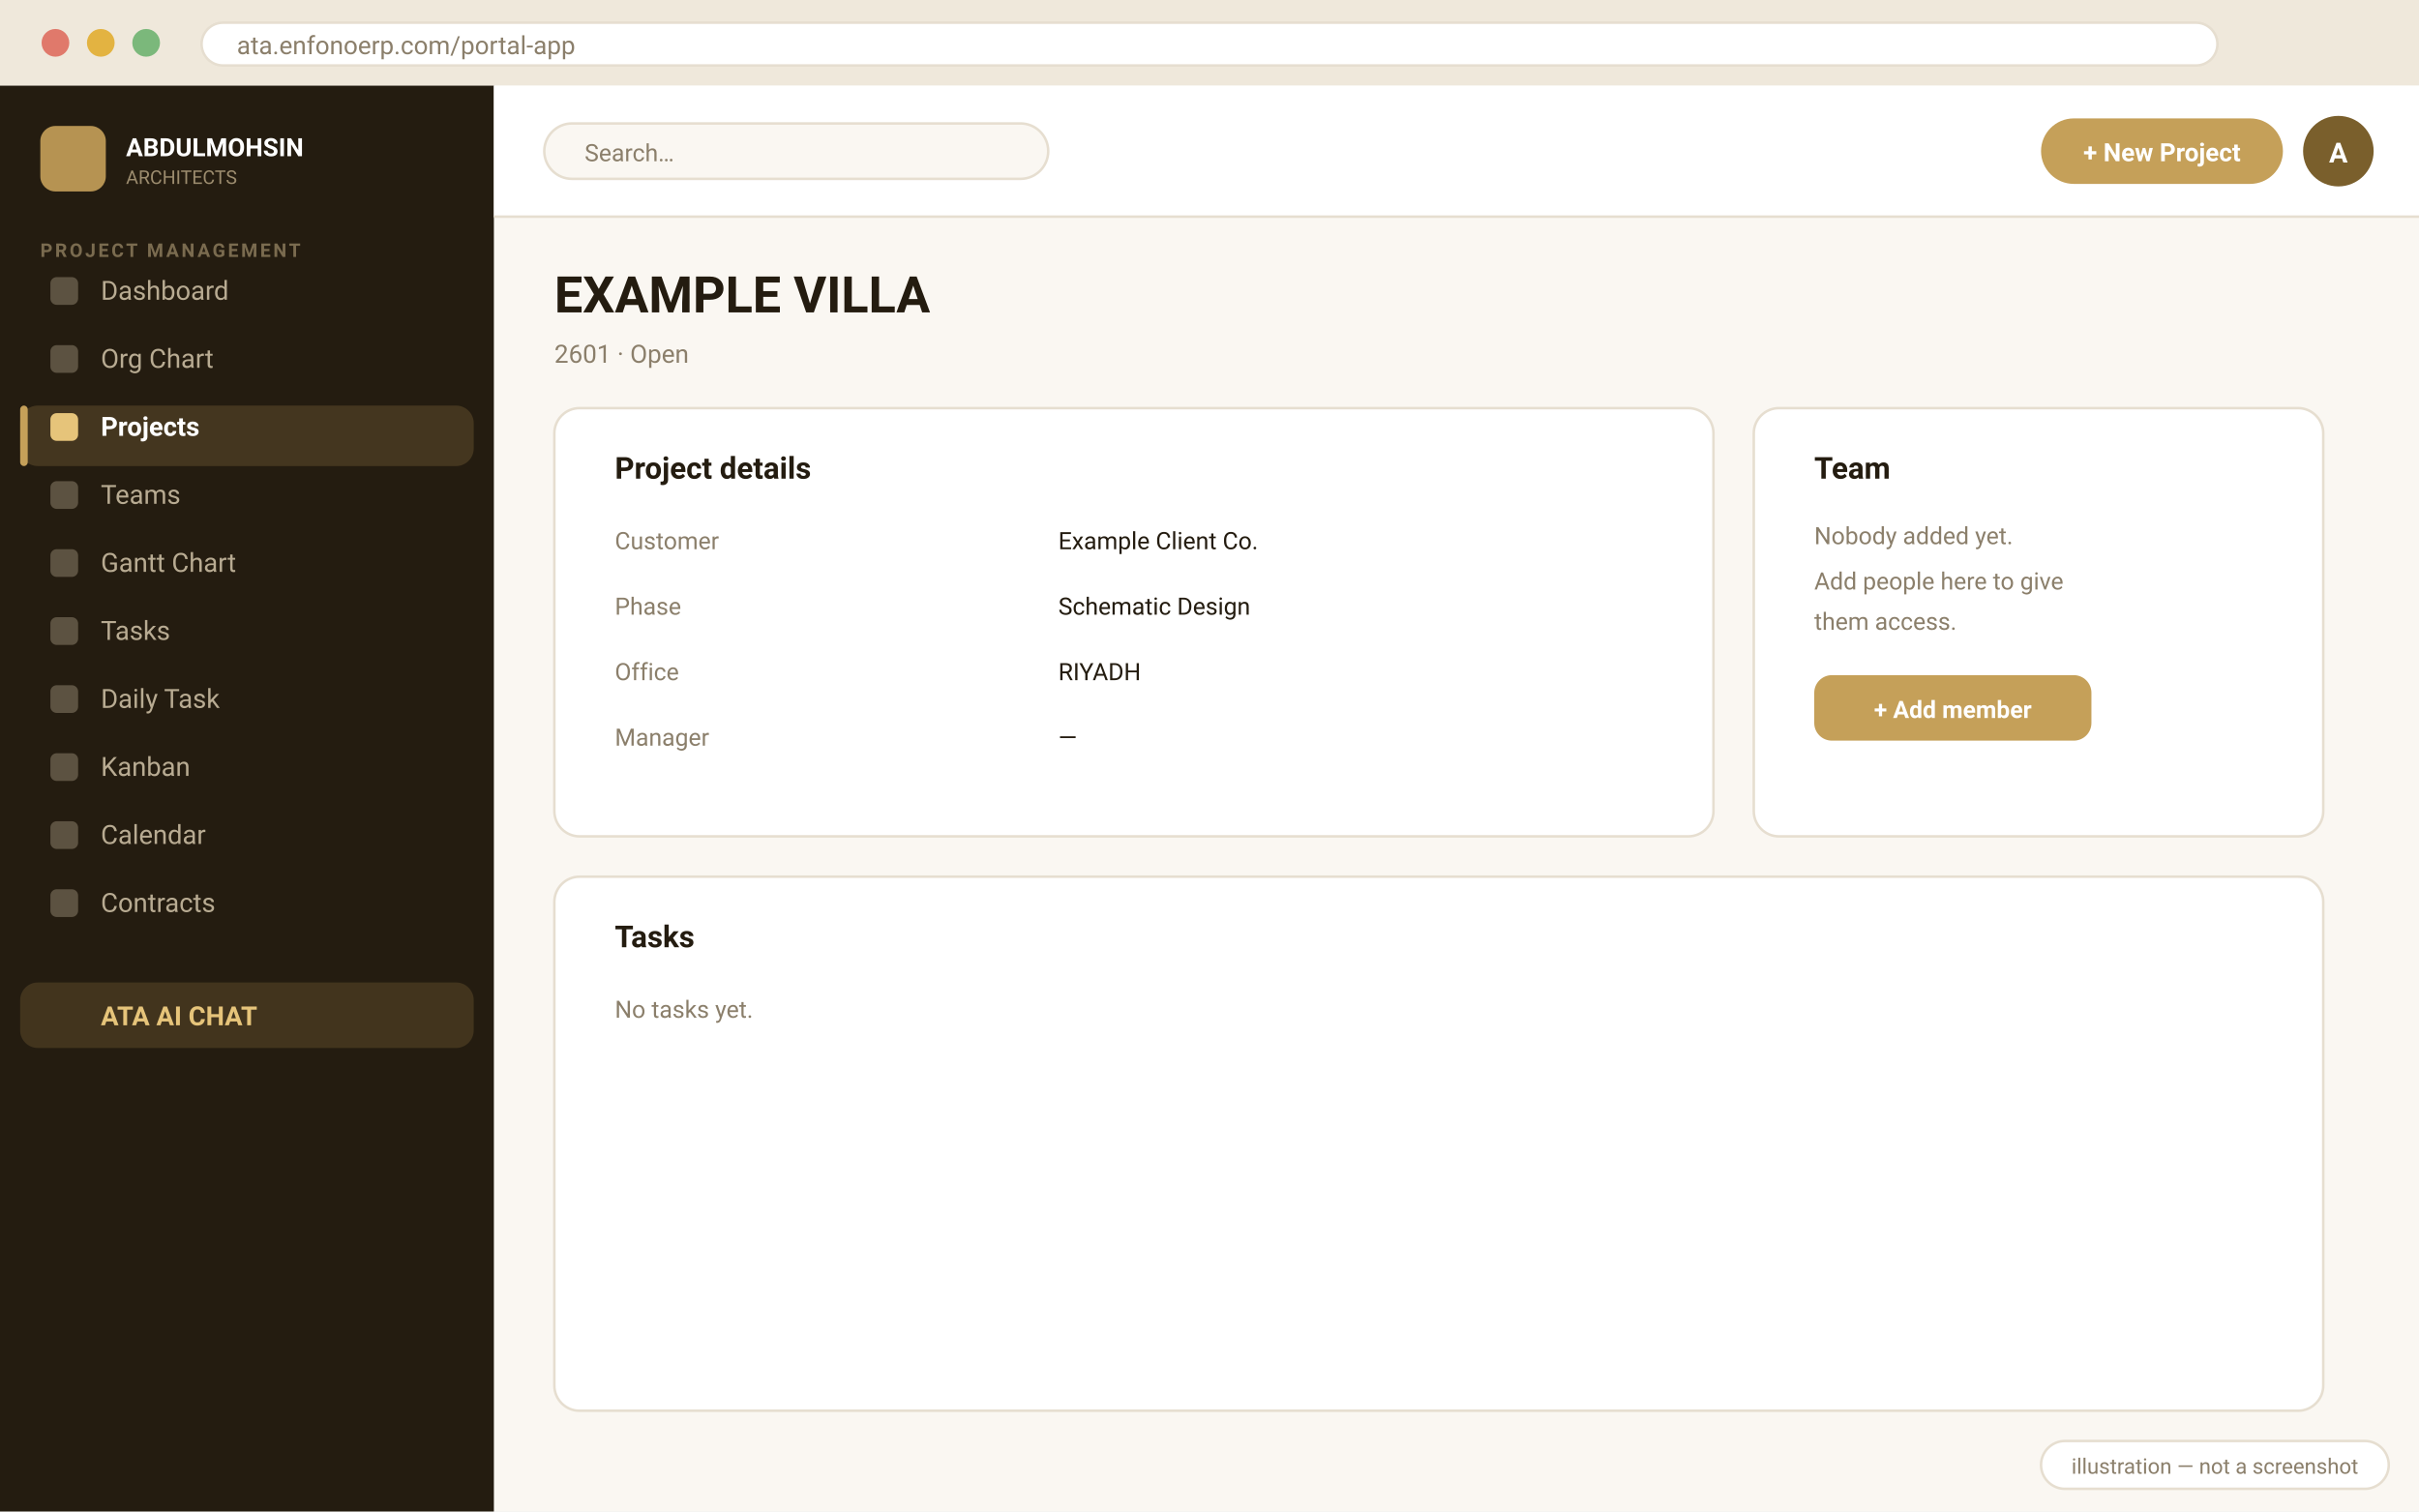
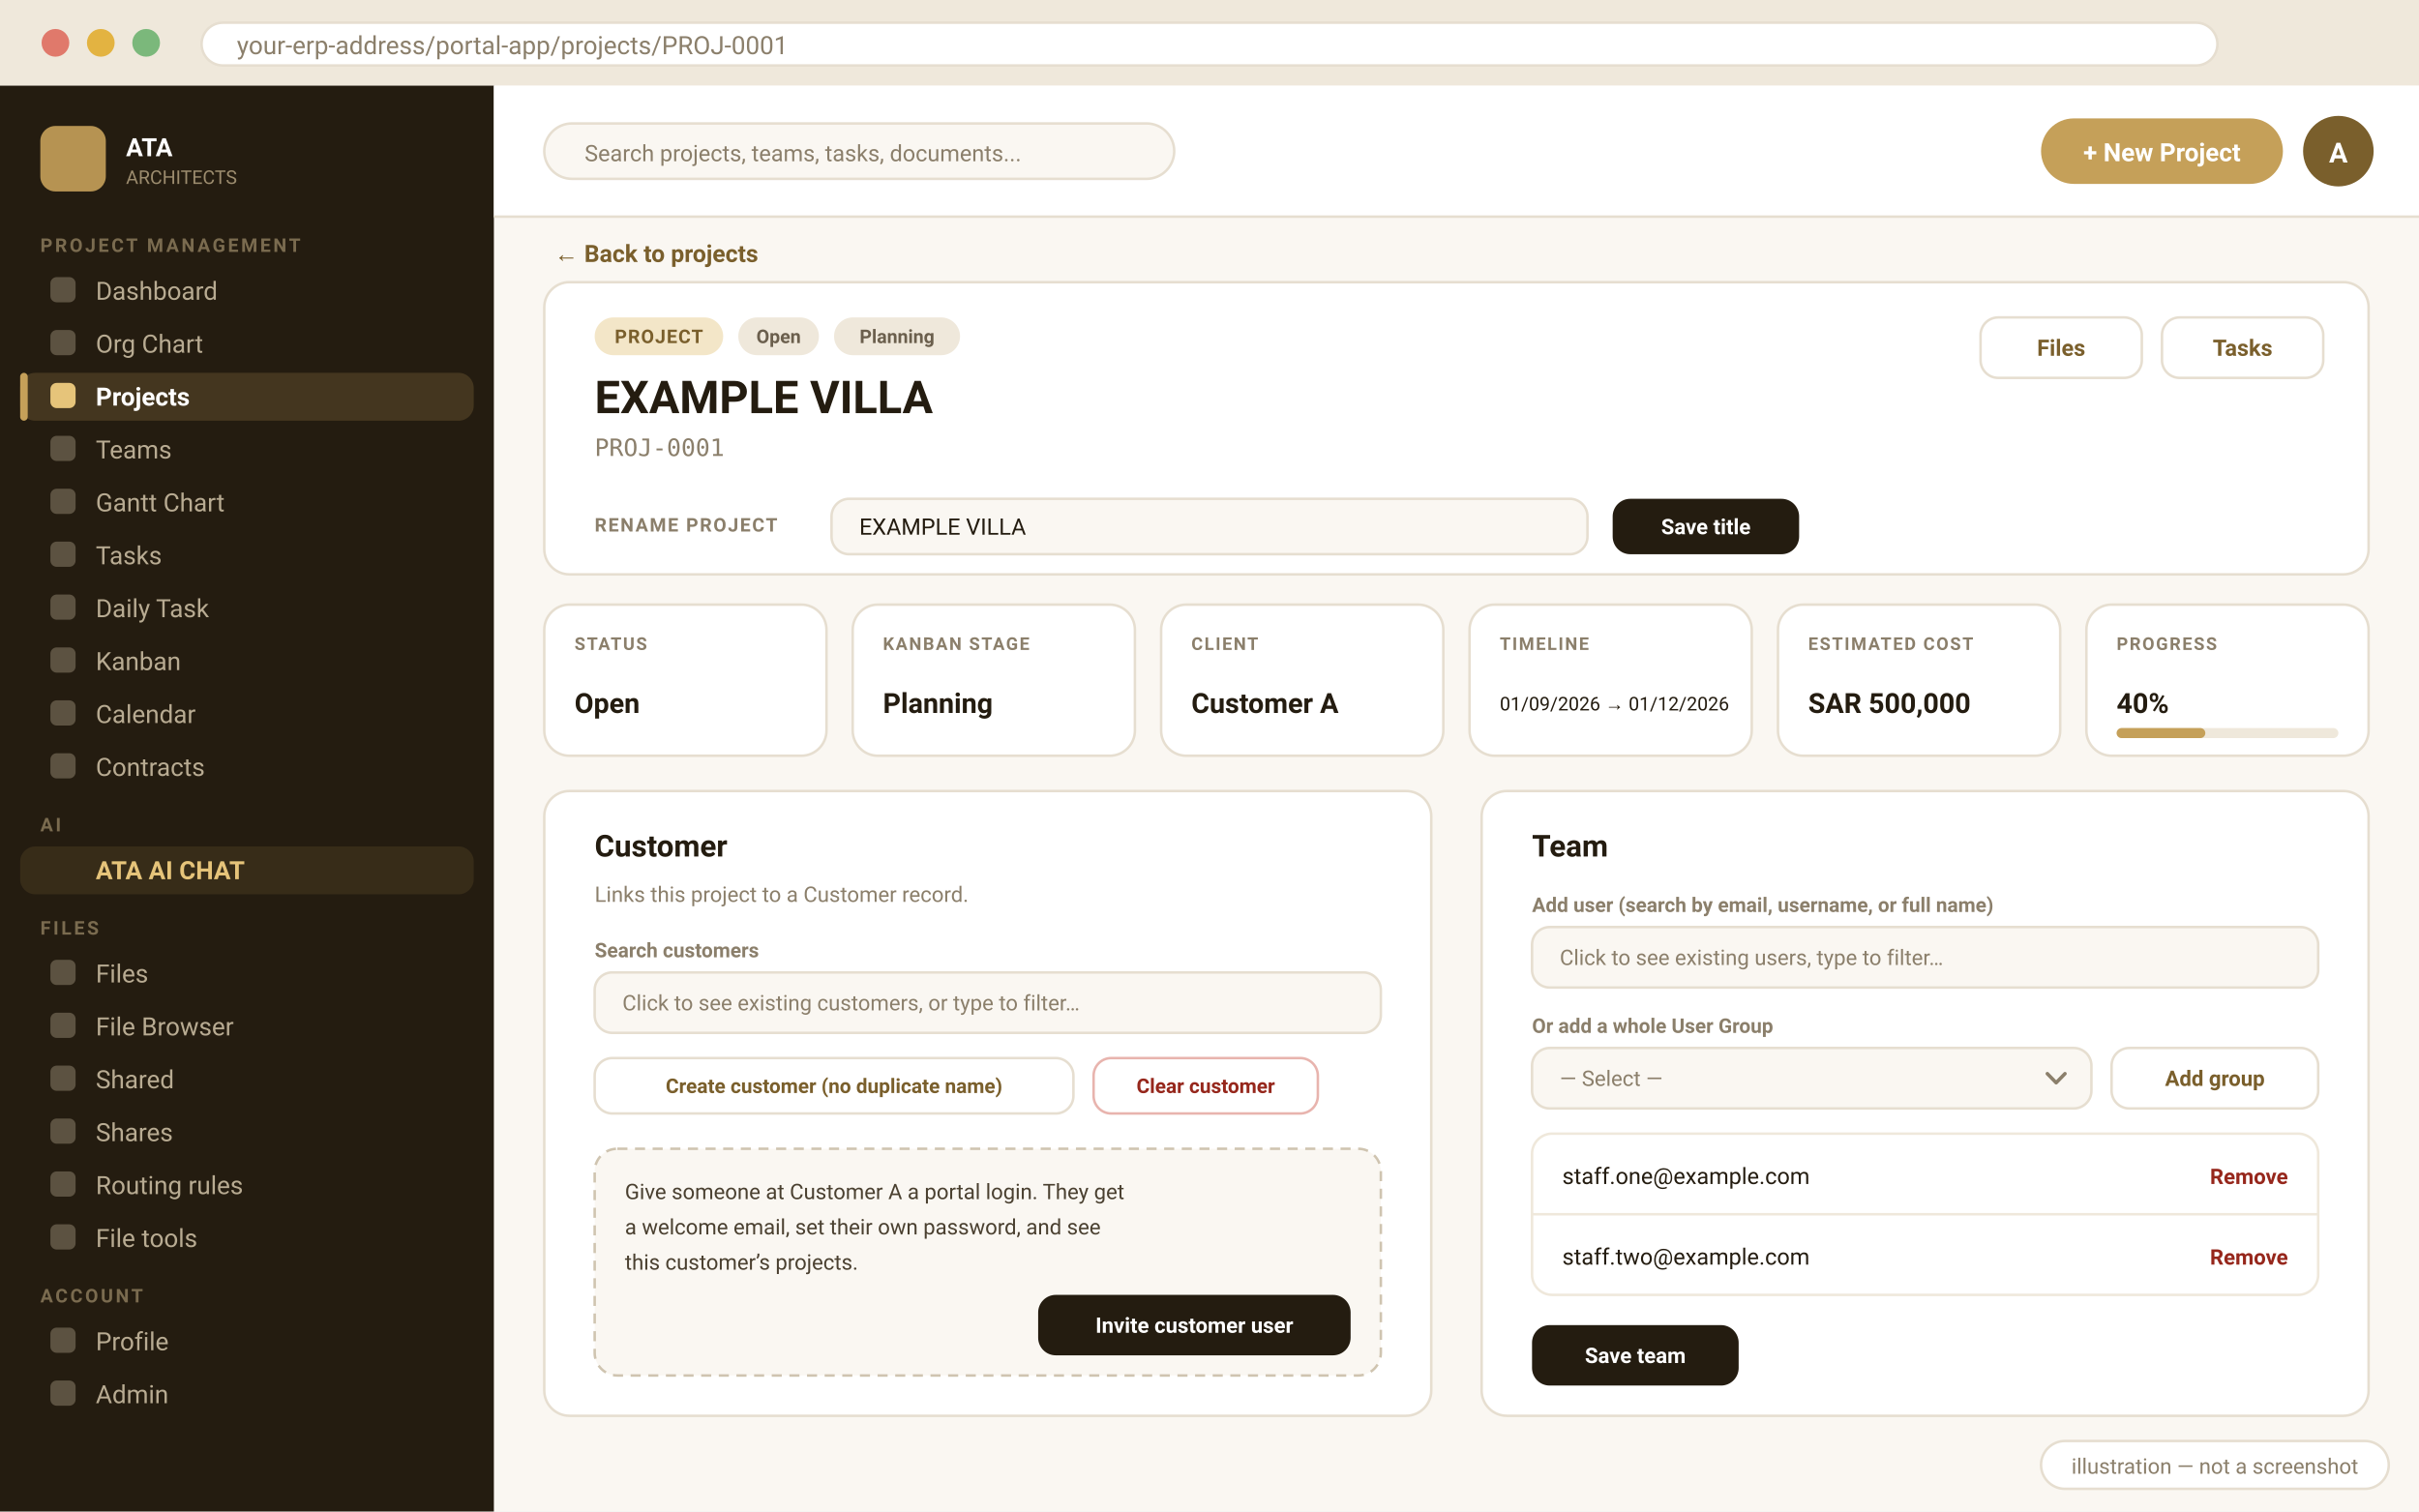
- <svg xmlns="http://www.w3.org/2000/svg" viewBox="0 0 960 600" width="960" height="600" role="img" aria-label="Project detail">
+ <svg xmlns="http://www.w3.org/2000/svg" viewBox="0 0 960 600" width="960" height="600" role="img" aria-label="Project detail page">
  <defs>
    <style>
  .t{font-family:-apple-system,BlinkMacSystemFont,'Segoe UI',Roboto,Arial,sans-serif}
-   .h{font-weight:700} .m{fill:#8b7f6b} .i{fill:#241c10}
+   .h{font-weight:700} .mo{font-family:ui-monospace,Menlo,Consolas,monospace}
</style>
  </defs>
-   <rect width="960" height="600" fill="#faf7f2" />
+   <rect x="0" y="0" width="960" height="600" fill="#faf7f2" />
  <rect x="0" y="0" width="960" height="34" fill="#efe8db" />
  <circle cx="22" cy="17" r="5.5" fill="#e0796b" />
  <circle cx="40" cy="17" r="5.5" fill="#e3b341" />
  <circle cx="58" cy="17" r="5.5" fill="#7bb87b" />
  <rect x="80" y="9" width="800" height="17" rx="8.5" fill="#fff" stroke="#e6ded0" />
-   <text x="94" y="21.5" class="t m" font-size="10">ata.enfonoerp.com/portal-app</text>
+   <text x="94" y="21.5" class="t" font-size="10" fill="#8b7f6b">your-erp-address/portal-app/projects/PROJ-0001</text>
  <rect x="0" y="34" width="196" height="566" fill="#241c10" />
  <rect x="16" y="50" width="26" height="26" rx="6" fill="#c5a059" opacity=".9" />
-   <text x="50" y="62" class="t h" font-size="10" fill="#fff">ABDULMOHSIN</text>
+   <text x="50" y="62" class="t h" font-size="10" fill="#fff">ATA</text>
  <text x="50" y="73" class="t" font-size="7.5" fill="#9c8c6e">ARCHITECTS</text>
-   <text x="16" y="102" class="t h" font-size="7.5" fill="#7a6b4f" letter-spacing="1">PROJECT MANAGEMENT</text>
-   <rect x="20" y="110" width="11" height="11" rx="2.5" fill="#5c5241" />
-   <text x="40" y="119" class="t" font-size="10.5" fill="#b8ab92" font-weight="400">Dashboard</text>
-   <rect x="20" y="137" width="11" height="11" rx="2.5" fill="#5c5241" />
-   <text x="40" y="146" class="t" font-size="10.5" fill="#b8ab92" font-weight="400">Org Chart</text>
-   <rect x="8" y="161" width="180" height="24" rx="7" fill="#c5a059" opacity=".2" />
-   <rect x="8" y="161" width="3" height="24" rx="1.5" fill="#c5a059" />
-   <rect x="20" y="164" width="11" height="11" rx="2.5" fill="#e6c47a" />
-   <text x="40" y="173" class="t" font-size="10.5" fill="#fff" font-weight="600">Projects</text>
-   <rect x="20" y="191" width="11" height="11" rx="2.5" fill="#5c5241" />
-   <text x="40" y="200" class="t" font-size="10.5" fill="#b8ab92" font-weight="400">Teams</text>
-   <rect x="20" y="218" width="11" height="11" rx="2.5" fill="#5c5241" />
-   <text x="40" y="227" class="t" font-size="10.5" fill="#b8ab92" font-weight="400">Gantt Chart</text>
-   <rect x="20" y="245" width="11" height="11" rx="2.5" fill="#5c5241" />
-   <text x="40" y="254" class="t" font-size="10.5" fill="#b8ab92" font-weight="400">Tasks</text>
-   <rect x="20" y="272" width="11" height="11" rx="2.5" fill="#5c5241" />
-   <text x="40" y="281" class="t" font-size="10.5" fill="#b8ab92" font-weight="400">Daily Task</text>
-   <rect x="20" y="299" width="11" height="11" rx="2.5" fill="#5c5241" />
-   <text x="40" y="308" class="t" font-size="10.5" fill="#b8ab92" font-weight="400">Kanban</text>
-   <rect x="20" y="326" width="11" height="11" rx="2.5" fill="#5c5241" />
-   <text x="40" y="335" class="t" font-size="10.5" fill="#b8ab92" font-weight="400">Calendar</text>
-   <rect x="20" y="353" width="11" height="11" rx="2.5" fill="#5c5241" />
-   <text x="40" y="362" class="t" font-size="10.5" fill="#b8ab92" font-weight="400">Contracts</text>
-   <rect x="8" y="390" width="180" height="26" rx="7" fill="#c5a059" opacity=".18" />
-   <text x="40" y="407" class="t h" font-size="10.5" fill="#e6c47a">ATA AI CHAT</text>
+   <text x="16" y="100" class="t h" font-size="7.5" fill="#7a6b4f" letter-spacing="1">PROJECT MANAGEMENT</text>
+   <rect x="20" y="110" width="10" height="10" rx="2.5" fill="#5c5241" />
+   <text x="38" y="119" class="t" font-size="10" fill="#b8ab92" font-weight="400">Dashboard</text>
+   <rect x="20" y="131" width="10" height="10" rx="2.5" fill="#5c5241" />
+   <text x="38" y="140" class="t" font-size="10" fill="#b8ab92" font-weight="400">Org Chart</text>
+   <rect x="8" y="148" width="180" height="19" rx="6" fill="#c5a059" opacity=".2" />
+   <rect x="8" y="148" width="3" height="19" rx="1.5" fill="#c5a059" />
+   <rect x="20" y="152" width="10" height="10" rx="2.5" fill="#e6c47a" />
+   <text x="38" y="161" class="t" font-size="10" fill="#fff" font-weight="600">Projects</text>
+   <rect x="20" y="173" width="10" height="10" rx="2.5" fill="#5c5241" />
+   <text x="38" y="182" class="t" font-size="10" fill="#b8ab92" font-weight="400">Teams</text>
+   <rect x="20" y="194" width="10" height="10" rx="2.5" fill="#5c5241" />
+   <text x="38" y="203" class="t" font-size="10" fill="#b8ab92" font-weight="400">Gantt Chart</text>
+   <rect x="20" y="215" width="10" height="10" rx="2.5" fill="#5c5241" />
+   <text x="38" y="224" class="t" font-size="10" fill="#b8ab92" font-weight="400">Tasks</text>
+   <rect x="20" y="236" width="10" height="10" rx="2.5" fill="#5c5241" />
+   <text x="38" y="245" class="t" font-size="10" fill="#b8ab92" font-weight="400">Daily Task</text>
+   <rect x="20" y="257" width="10" height="10" rx="2.5" fill="#5c5241" />
+   <text x="38" y="266" class="t" font-size="10" fill="#b8ab92" font-weight="400">Kanban</text>
+   <rect x="20" y="278" width="10" height="10" rx="2.5" fill="#5c5241" />
+   <text x="38" y="287" class="t" font-size="10" fill="#b8ab92" font-weight="400">Calendar</text>
+   <rect x="20" y="299" width="10" height="10" rx="2.5" fill="#5c5241" />
+   <text x="38" y="308" class="t" font-size="10" fill="#b8ab92" font-weight="400">Contracts</text>
+   <text x="16" y="330" class="t h" font-size="7.5" fill="#7a6b4f" letter-spacing="1">AI</text>
+   <rect x="8" y="336" width="180" height="19" rx="6" fill="#c5a059" opacity=".12" />
+   <text x="38" y="349" class="t h" font-size="10" fill="#e6c47a">ATA AI CHAT</text>
+   <text x="16" y="371" class="t h" font-size="7.5" fill="#7a6b4f" letter-spacing="1">FILES</text>
+   <rect x="20" y="381" width="10" height="10" rx="2.5" fill="#5c5241" />
+   <text x="38" y="390" class="t" font-size="10" fill="#b8ab92" font-weight="400">Files</text>
+   <rect x="20" y="402" width="10" height="10" rx="2.5" fill="#5c5241" />
+   <text x="38" y="411" class="t" font-size="10" fill="#b8ab92" font-weight="400">File Browser</text>
+   <rect x="20" y="423" width="10" height="10" rx="2.5" fill="#5c5241" />
+   <text x="38" y="432" class="t" font-size="10" fill="#b8ab92" font-weight="400">Shared</text>
+   <rect x="20" y="444" width="10" height="10" rx="2.5" fill="#5c5241" />
+   <text x="38" y="453" class="t" font-size="10" fill="#b8ab92" font-weight="400">Shares</text>
+   <rect x="20" y="465" width="10" height="10" rx="2.5" fill="#5c5241" />
+   <text x="38" y="474" class="t" font-size="10" fill="#b8ab92" font-weight="400">Routing rules</text>
+   <rect x="20" y="486" width="10" height="10" rx="2.5" fill="#5c5241" />
+   <text x="38" y="495" class="t" font-size="10" fill="#b8ab92" font-weight="400">File tools</text>
+   <text x="16" y="517" class="t h" font-size="7.5" fill="#7a6b4f" letter-spacing="1">ACCOUNT</text>
+   <rect x="20" y="527" width="10" height="10" rx="2.5" fill="#5c5241" />
+   <text x="38" y="536" class="t" font-size="10" fill="#b8ab92" font-weight="400">Profile</text>
+   <rect x="20" y="548" width="10" height="10" rx="2.5" fill="#5c5241" />
+   <text x="38" y="557" class="t" font-size="10" fill="#b8ab92" font-weight="400">Admin</text>
  <rect x="196" y="34" width="764" height="52" fill="#fff" />
-   <line x1="196" y1="86" x2="960" y2="86" stroke="#e6ded0" />
-   <rect x="216" y="49" width="200" height="22" rx="11" fill="#faf7f2" stroke="#e6ded0" />
-   <text x="232" y="64" class="t m" font-size="9.5">Search…</text>
+   <line x1="196" y1="86" x2="960" y2="86" stroke="#e6ded0" stroke-width="1" />
+   <rect x="216" y="49" width="250" height="22" rx="11" fill="#faf7f2" stroke="#e6ded0" />
+   <text x="232" y="64" class="t" font-size="9" fill="#8b7f6b">Search projects, teams, tasks, documents...</text>
  <rect x="810" y="47" width="96" height="26" rx="13" fill="#c5a059" />
  <text x="858" y="64" class="t h" font-size="10" fill="#fff" text-anchor="middle">+ New Project</text>
  <circle cx="928" cy="60" r="14" fill="#7a5f2c" />
  <text x="928" y="64.5" class="t h" font-size="11" fill="#fff" text-anchor="middle">A</text>
-   <text x="220" y="124" class="t h" font-size="20" fill="#241c10" text-anchor="start">EXAMPLE VILLA</text>
-   <text x="220" y="144" class="t " font-size="10" fill="#8b7f6b" text-anchor="start">2601 · Open</text>
-   <rect x="220" y="162" width="460" height="170" rx="10" fill="#ffffff" stroke="#e6ded0" />
-   <text x="244" y="190" class="t h" font-size="12" fill="#241c10" text-anchor="start">Project details</text>
-   <text x="244" y="218" class="t " font-size="9.5" fill="#8b7f6b" text-anchor="start">Customer</text>
-   <text x="420" y="218" class="t " font-size="9.5" fill="#241c10" text-anchor="start">Example Client Co.</text>
-   <text x="244" y="244" class="t " font-size="9.5" fill="#8b7f6b" text-anchor="start">Phase</text>
-   <text x="420" y="244" class="t " font-size="9.5" fill="#241c10" text-anchor="start">Schematic Design</text>
-   <text x="244" y="270" class="t " font-size="9.5" fill="#8b7f6b" text-anchor="start">Office</text>
-   <text x="420" y="270" class="t " font-size="9.5" fill="#241c10" text-anchor="start">RIYADH</text>
-   <text x="244" y="296" class="t " font-size="9.5" fill="#8b7f6b" text-anchor="start">Manager</text>
-   <text x="420" y="296" class="t " font-size="9.5" fill="#241c10" text-anchor="start">—</text>
-   <rect x="696" y="162" width="226" height="170" rx="10" fill="#ffffff" stroke="#e6ded0" />
-   <text x="720" y="190" class="t h" font-size="12" fill="#241c10" text-anchor="start">Team</text>
-   <text x="720" y="216" class="t " font-size="9.5" fill="#8b7f6b" text-anchor="start">Nobody added yet.</text>
-   <text x="720" y="234" class="t " font-size="9.5" fill="#8b7f6b" text-anchor="start">Add people here to give</text>
-   <text x="720" y="250" class="t " font-size="9.5" fill="#8b7f6b" text-anchor="start">them access.</text>
-   <rect x="720" y="268" width="110" height="26" rx="7" fill="#c5a059" />
-   <text x="775" y="285" class="t h" font-size="9.5" fill="#fff" text-anchor="middle">+ Add member</text>
-   <rect x="220" y="348" width="702" height="212" rx="10" fill="#ffffff" stroke="#e6ded0" />
-   <text x="244" y="376" class="t h" font-size="12" fill="#241c10" text-anchor="start">Tasks</text>
-   <text x="244" y="404" class="t " font-size="9.5" fill="#8b7f6b" text-anchor="start">No tasks yet.</text>
+   <text x="220" y="104" class="t h" font-size="9.5" fill="#7a5f2c">← Back to projects</text>
+   <rect x="216" y="112" width="724" height="116" rx="10" fill="#ffffff" stroke="#e6ded0" />
+   <rect x="236" y="126" width="51" height="15" rx="7.5" fill="#f3e6c8" />
+   <text x="261.5" y="136.2" class="t h" font-size="7.5" fill="#7a5f2c" text-anchor="middle" letter-spacing=".4">PROJECT</text>
+   <rect x="293" y="126" width="32" height="15" rx="7.5" fill="#efe8db" />
+   <text x="309.0" y="136.2" class="t h" font-size="7.5" fill="#6b5f4d" text-anchor="middle">Open</text>
+   <rect x="331" y="126" width="50" height="15" rx="7.5" fill="#efe8db" />
+   <text x="356.0" y="136.2" class="t h" font-size="7.5" fill="#6b5f4d" text-anchor="middle">Planning</text>
+   <text x="236" y="164" class="t h" font-size="18" fill="#241c10">EXAMPLE VILLA</text>
+   <text x="236" y="181" class="t mo" font-size="9.5" fill="#8b7f6b">PROJ-0001</text>
+   <rect x="786" y="126" width="64" height="24" rx="7" fill="#fff" stroke="#e6ded0" />
+   <text x="818.0" y="141.24" class="t h" font-size="9" fill="#7a5f2c" text-anchor="middle">Files</text>
+   <rect x="858" y="126" width="64" height="24" rx="7" fill="#fff" stroke="#e6ded0" />
+   <text x="890.0" y="141.24" class="t h" font-size="9" fill="#7a5f2c" text-anchor="middle">Tasks</text>
+   <text x="236" y="211" class="t h" font-size="7.5" fill="#8b7f6b" letter-spacing=".6">RENAME PROJECT</text>
+   <rect x="330" y="198" width="300" height="22" rx="7" fill="#faf7f2" stroke="#e6ded0" />
+   <text x="341" y="212.24" class="t" font-size="9" fill="#241c10">EXAMPLE VILLA</text>
+   <rect x="640" y="198" width="74" height="22" rx="7" fill="#241c10" />
+   <text x="677.0" y="212.06" class="t h" font-size="8.5" fill="#fff" text-anchor="middle">Save title</text>
+   <rect x="216.0" y="240" width="112" height="60" rx="10" fill="#ffffff" stroke="#e6ded0" />
+   <text x="228.0" y="258" class="t h" font-size="7" fill="#8b7f6b" letter-spacing=".6">STATUS</text>
+   <text x="228.0" y="283" class="t h" font-size="11" fill="#241c10">Open</text>
+   <rect x="338.4" y="240" width="112" height="60" rx="10" fill="#ffffff" stroke="#e6ded0" />
+   <text x="350.4" y="258" class="t h" font-size="7" fill="#8b7f6b" letter-spacing=".6">KANBAN STAGE</text>
+   <text x="350.4" y="283" class="t h" font-size="11" fill="#241c10">Planning</text>
+   <rect x="460.8" y="240" width="112" height="60" rx="10" fill="#ffffff" stroke="#e6ded0" />
+   <text x="472.8" y="258" class="t h" font-size="7" fill="#8b7f6b" letter-spacing=".6">CLIENT</text>
+   <text x="472.8" y="283" class="t h" font-size="11" fill="#241c10">Customer A</text>
+   <rect x="583.2" y="240" width="112" height="60" rx="10" fill="#ffffff" stroke="#e6ded0" />
+   <text x="595.2" y="258" class="t h" font-size="7" fill="#8b7f6b" letter-spacing=".6">TIMELINE</text>
+   <text x="595.2" y="282" class="t" font-size="7.5" fill="#241c10">01/09/2026 → 01/12/2026</text>
+   <rect x="705.6" y="240" width="112" height="60" rx="10" fill="#ffffff" stroke="#e6ded0" />
+   <text x="717.6" y="258" class="t h" font-size="7" fill="#8b7f6b" letter-spacing=".6">ESTIMATED COST</text>
+   <text x="717.6" y="283" class="t h" font-size="11" fill="#241c10">SAR 500,000</text>
+   <rect x="828.0" y="240" width="112" height="60" rx="10" fill="#ffffff" stroke="#e6ded0" />
+   <text x="840.0" y="258" class="t h" font-size="7" fill="#8b7f6b" letter-spacing=".6">PROGRESS</text>
+   <text x="840.0" y="283" class="t h" font-size="11" fill="#241c10">40%</text>
+   <rect x="840.0" y="289" width="88" height="4" rx="2" fill="#efe8db" />
+   <rect x="840.0" y="289" width="35.2" height="4" rx="2" fill="#c5a059" />
+   <rect x="216" y="314" width="352" height="248" rx="10" fill="#ffffff" stroke="#e6ded0" />
+   <text x="236" y="340" class="t h" font-size="12" fill="#241c10">Customer</text>
+   <text x="236" y="358" class="t" font-size="8.5" fill="#8b7f6b">Links this project to a Customer record.</text>
+   <text x="236" y="380" class="t h" font-size="8" fill="#8b7f6b">Search customers</text>
+   <rect x="236" y="386" width="312" height="24" rx="7" fill="#faf7f2" stroke="#e6ded0" />
+   <text x="247" y="401.06" class="t" font-size="8.5" fill="#8b7f6b">Click to see existing customers, or type to filter…</text>
+   <rect x="236" y="420" width="190" height="22" rx="7" fill="#fff" stroke="#e6ded0" />
+   <text x="331.0" y="433.88" class="t h" font-size="8" fill="#7a5f2c" text-anchor="middle">Create customer (no duplicate name)</text>
+   <rect x="434" y="420" width="89" height="22" rx="7" fill="#fff" stroke="#e8b4ae" />
+   <text x="478.5" y="433.88" class="t h" font-size="8" fill="#96271c" text-anchor="middle">Clear customer</text>
+   <rect x="236" y="456" width="312" height="90" rx="9" fill="#faf7f2" stroke="#cfc4b0" stroke-dasharray="4 3" />
+   <text x="248" y="476" class="t" font-size="8.5" fill="#4a4030">Give someone at Customer A a portal login. They get</text>
+   <text x="248" y="490" class="t" font-size="8.5" fill="#4a4030">a welcome email, set their own password, and see</text>
+   <text x="248" y="504" class="t" font-size="8.5" fill="#4a4030">this customer’s projects.</text>
+   <rect x="412" y="514" width="124" height="24" rx="7" fill="#241c10" />
+   <text x="474.0" y="529.06" class="t h" font-size="8.5" fill="#fff" text-anchor="middle">Invite customer user</text>
+   <rect x="588" y="314" width="352" height="248" rx="10" fill="#ffffff" stroke="#e6ded0" />
+   <text x="608" y="340" class="t h" font-size="12" fill="#241c10">Team</text>
+   <text x="608" y="362" class="t h" font-size="8" fill="#8b7f6b">Add user (search by email, username, or full name)</text>
+   <rect x="608" y="368" width="312" height="24" rx="7" fill="#faf7f2" stroke="#e6ded0" />
+   <text x="619" y="383.06" class="t" font-size="8.5" fill="#8b7f6b">Click to see existing users, type to filter…</text>
+   <text x="608" y="410" class="t h" font-size="8" fill="#8b7f6b">Or add a whole User Group</text>
+   <rect x="608" y="416" width="222" height="24" rx="7" fill="#faf7f2" stroke="#e6ded0" />
+   <text x="619" y="431.06" class="t" font-size="8.5" fill="#8b7f6b">— Select —</text>
+   <path d="M812.5 426.2 L816 429.8 L819.5 426.2" fill="none" stroke="#8b7f6b" stroke-width="1.4" stroke-linecap="round" stroke-linejoin="round" />
+   <rect x="838" y="416" width="82" height="24" rx="7" fill="#fff" stroke="#e6ded0" />
+   <text x="879.0" y="431.06" class="t h" font-size="8.5" fill="#7a5f2c" text-anchor="middle">Add group</text>
+   <rect x="608" y="450" width="312" height="64" rx="8" fill="#fff" stroke="#efe8db" />
+   <text x="620" y="470" class="t" font-size="9" fill="#241c10">staff.one@example.com</text>
+   <text x="908" y="470" class="t h" font-size="8.5" fill="#96271c" text-anchor="end">Remove</text>
+   <line x1="608" y1="482" x2="920" y2="482" stroke="#efe8db" stroke-width="1" />
+   <text x="620" y="502" class="t" font-size="9" fill="#241c10">staff.two@example.com</text>
+   <text x="908" y="502" class="t h" font-size="8.5" fill="#96271c" text-anchor="end">Remove</text>
+   <rect x="608" y="526" width="82" height="24" rx="7" fill="#241c10" />
+   <text x="649.0" y="541.06" class="t h" font-size="8.5" fill="#fff" text-anchor="middle">Save team</text>
  <rect x="810" y="572" width="138" height="19" rx="9.5" fill="#fff" stroke="#e6ded0" />
-   <text x="879" y="585" class="t m" font-size="8.5" text-anchor="middle">illustration — not a screenshot</text>
+   <text x="879" y="585" class="t" font-size="8.5" fill="#8b7f6b" text-anchor="middle">illustration — not a screenshot</text>
</svg>
